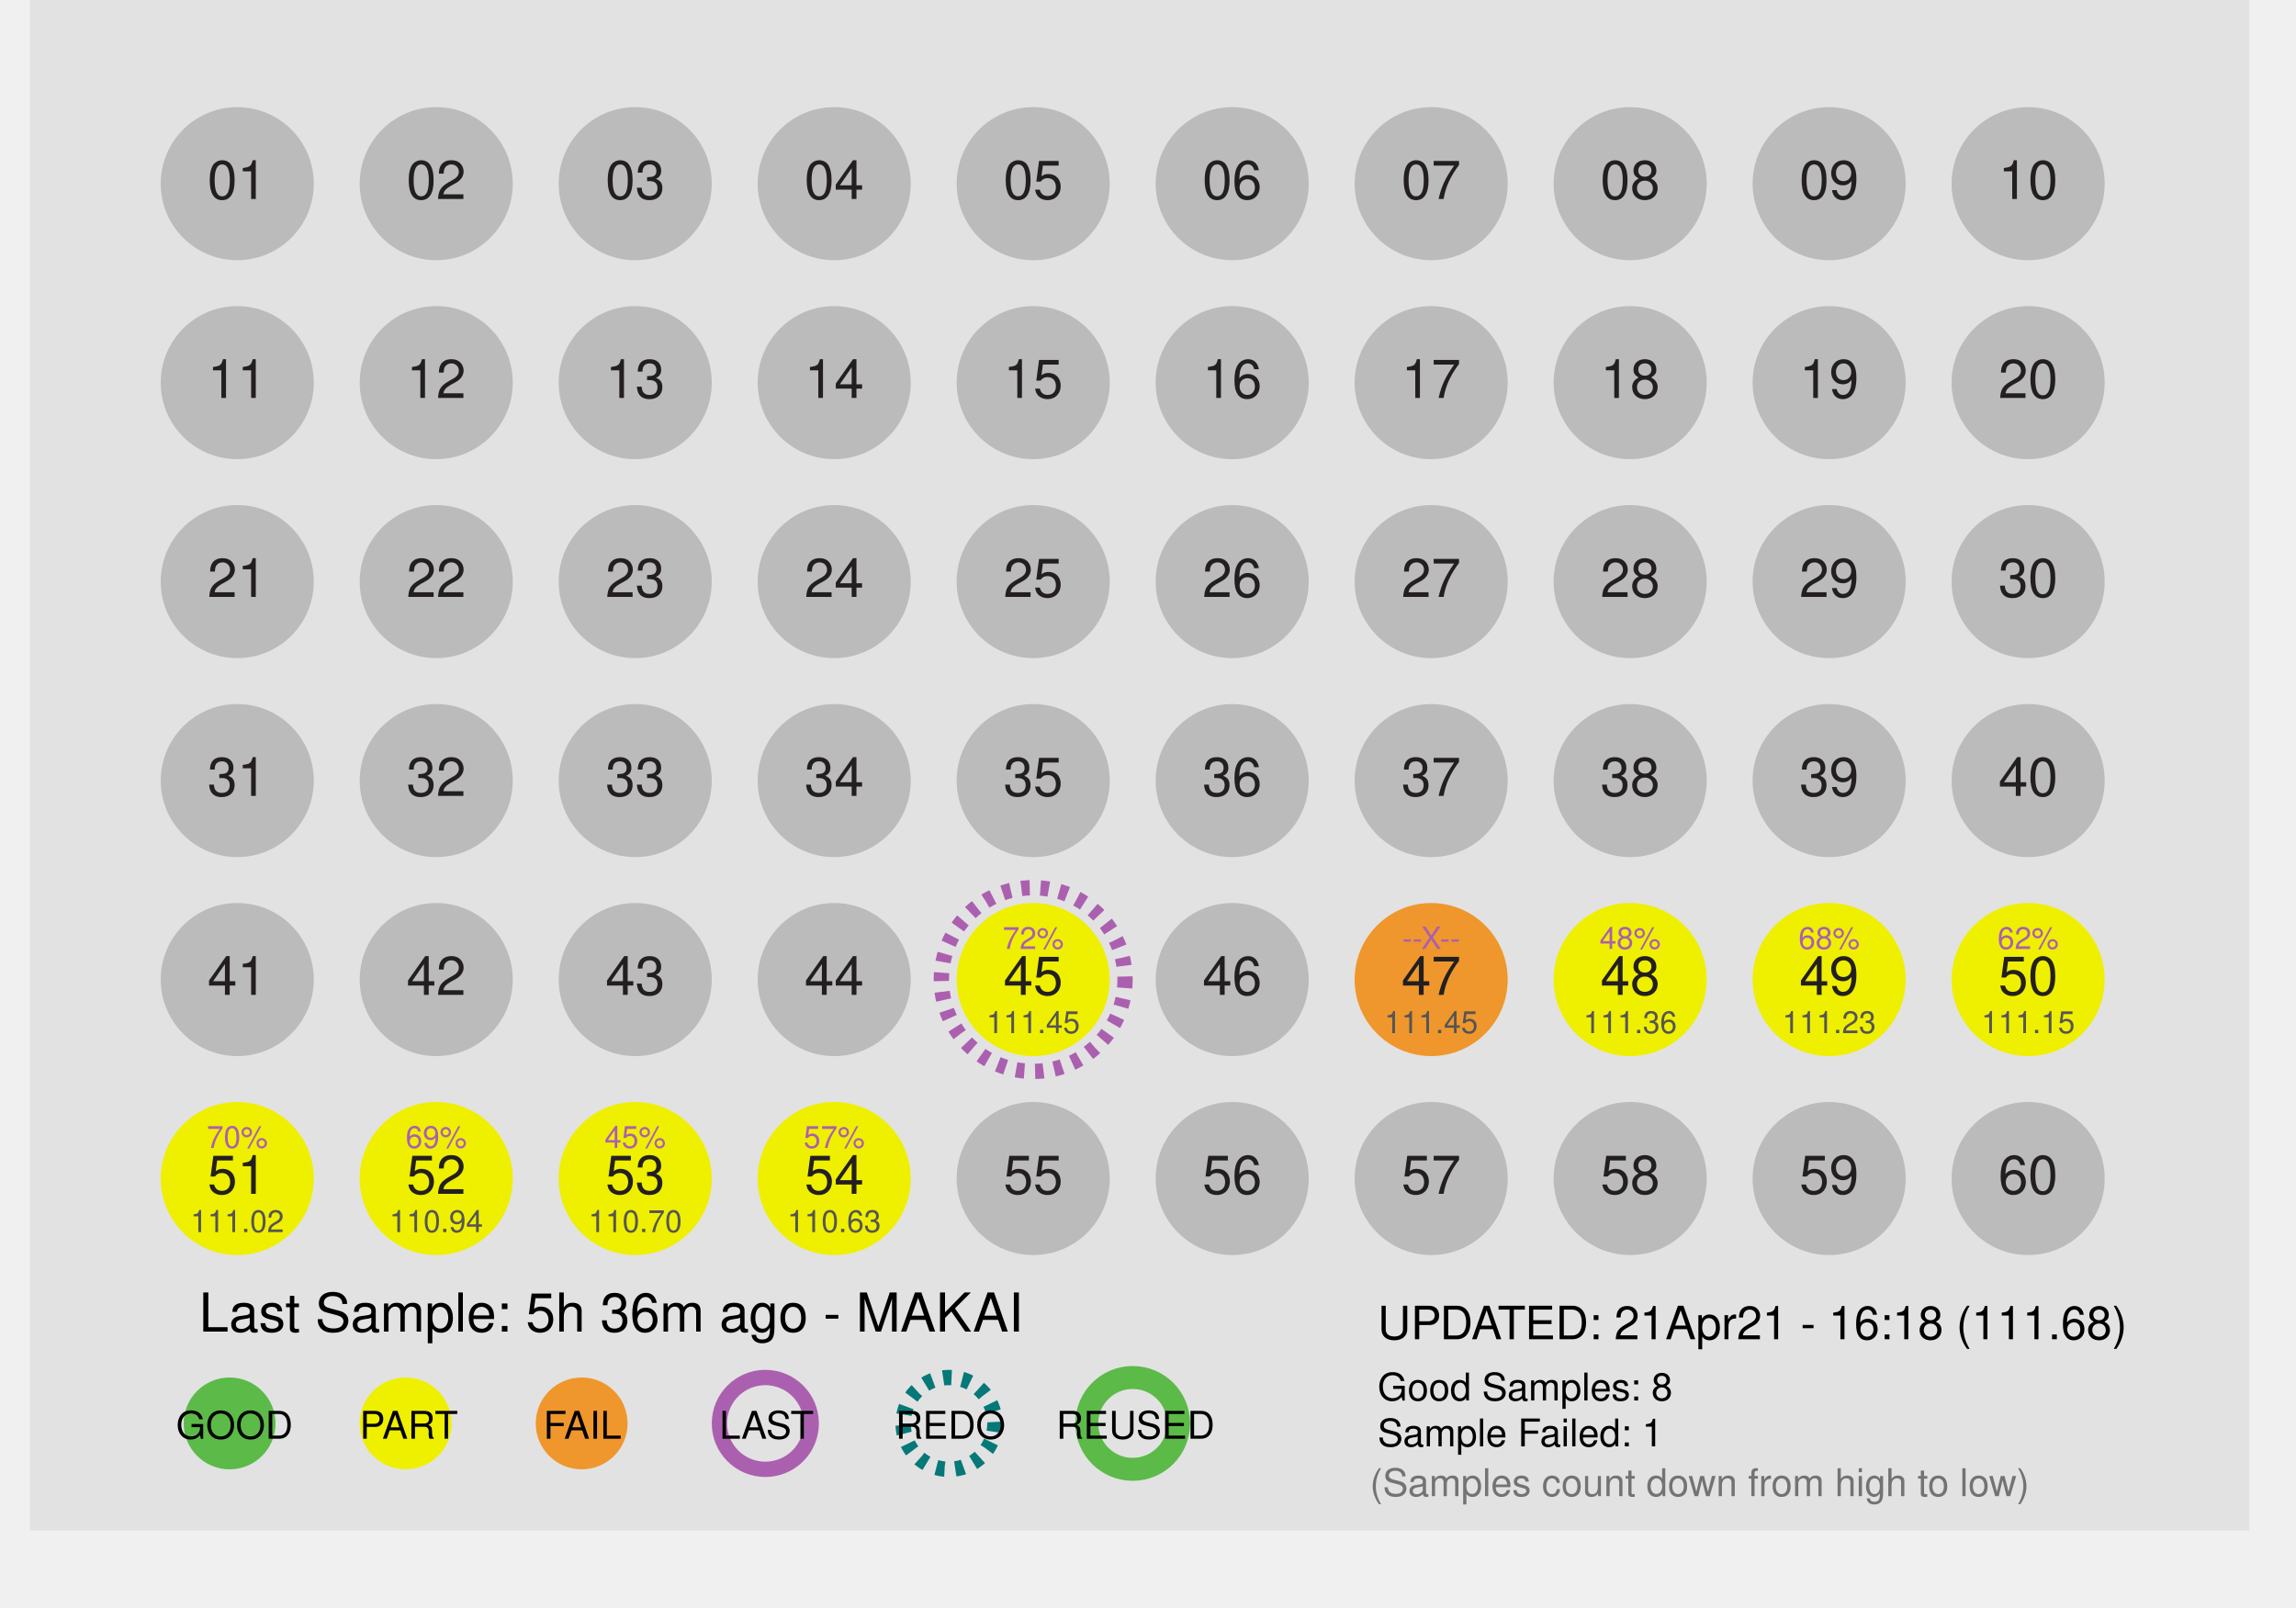
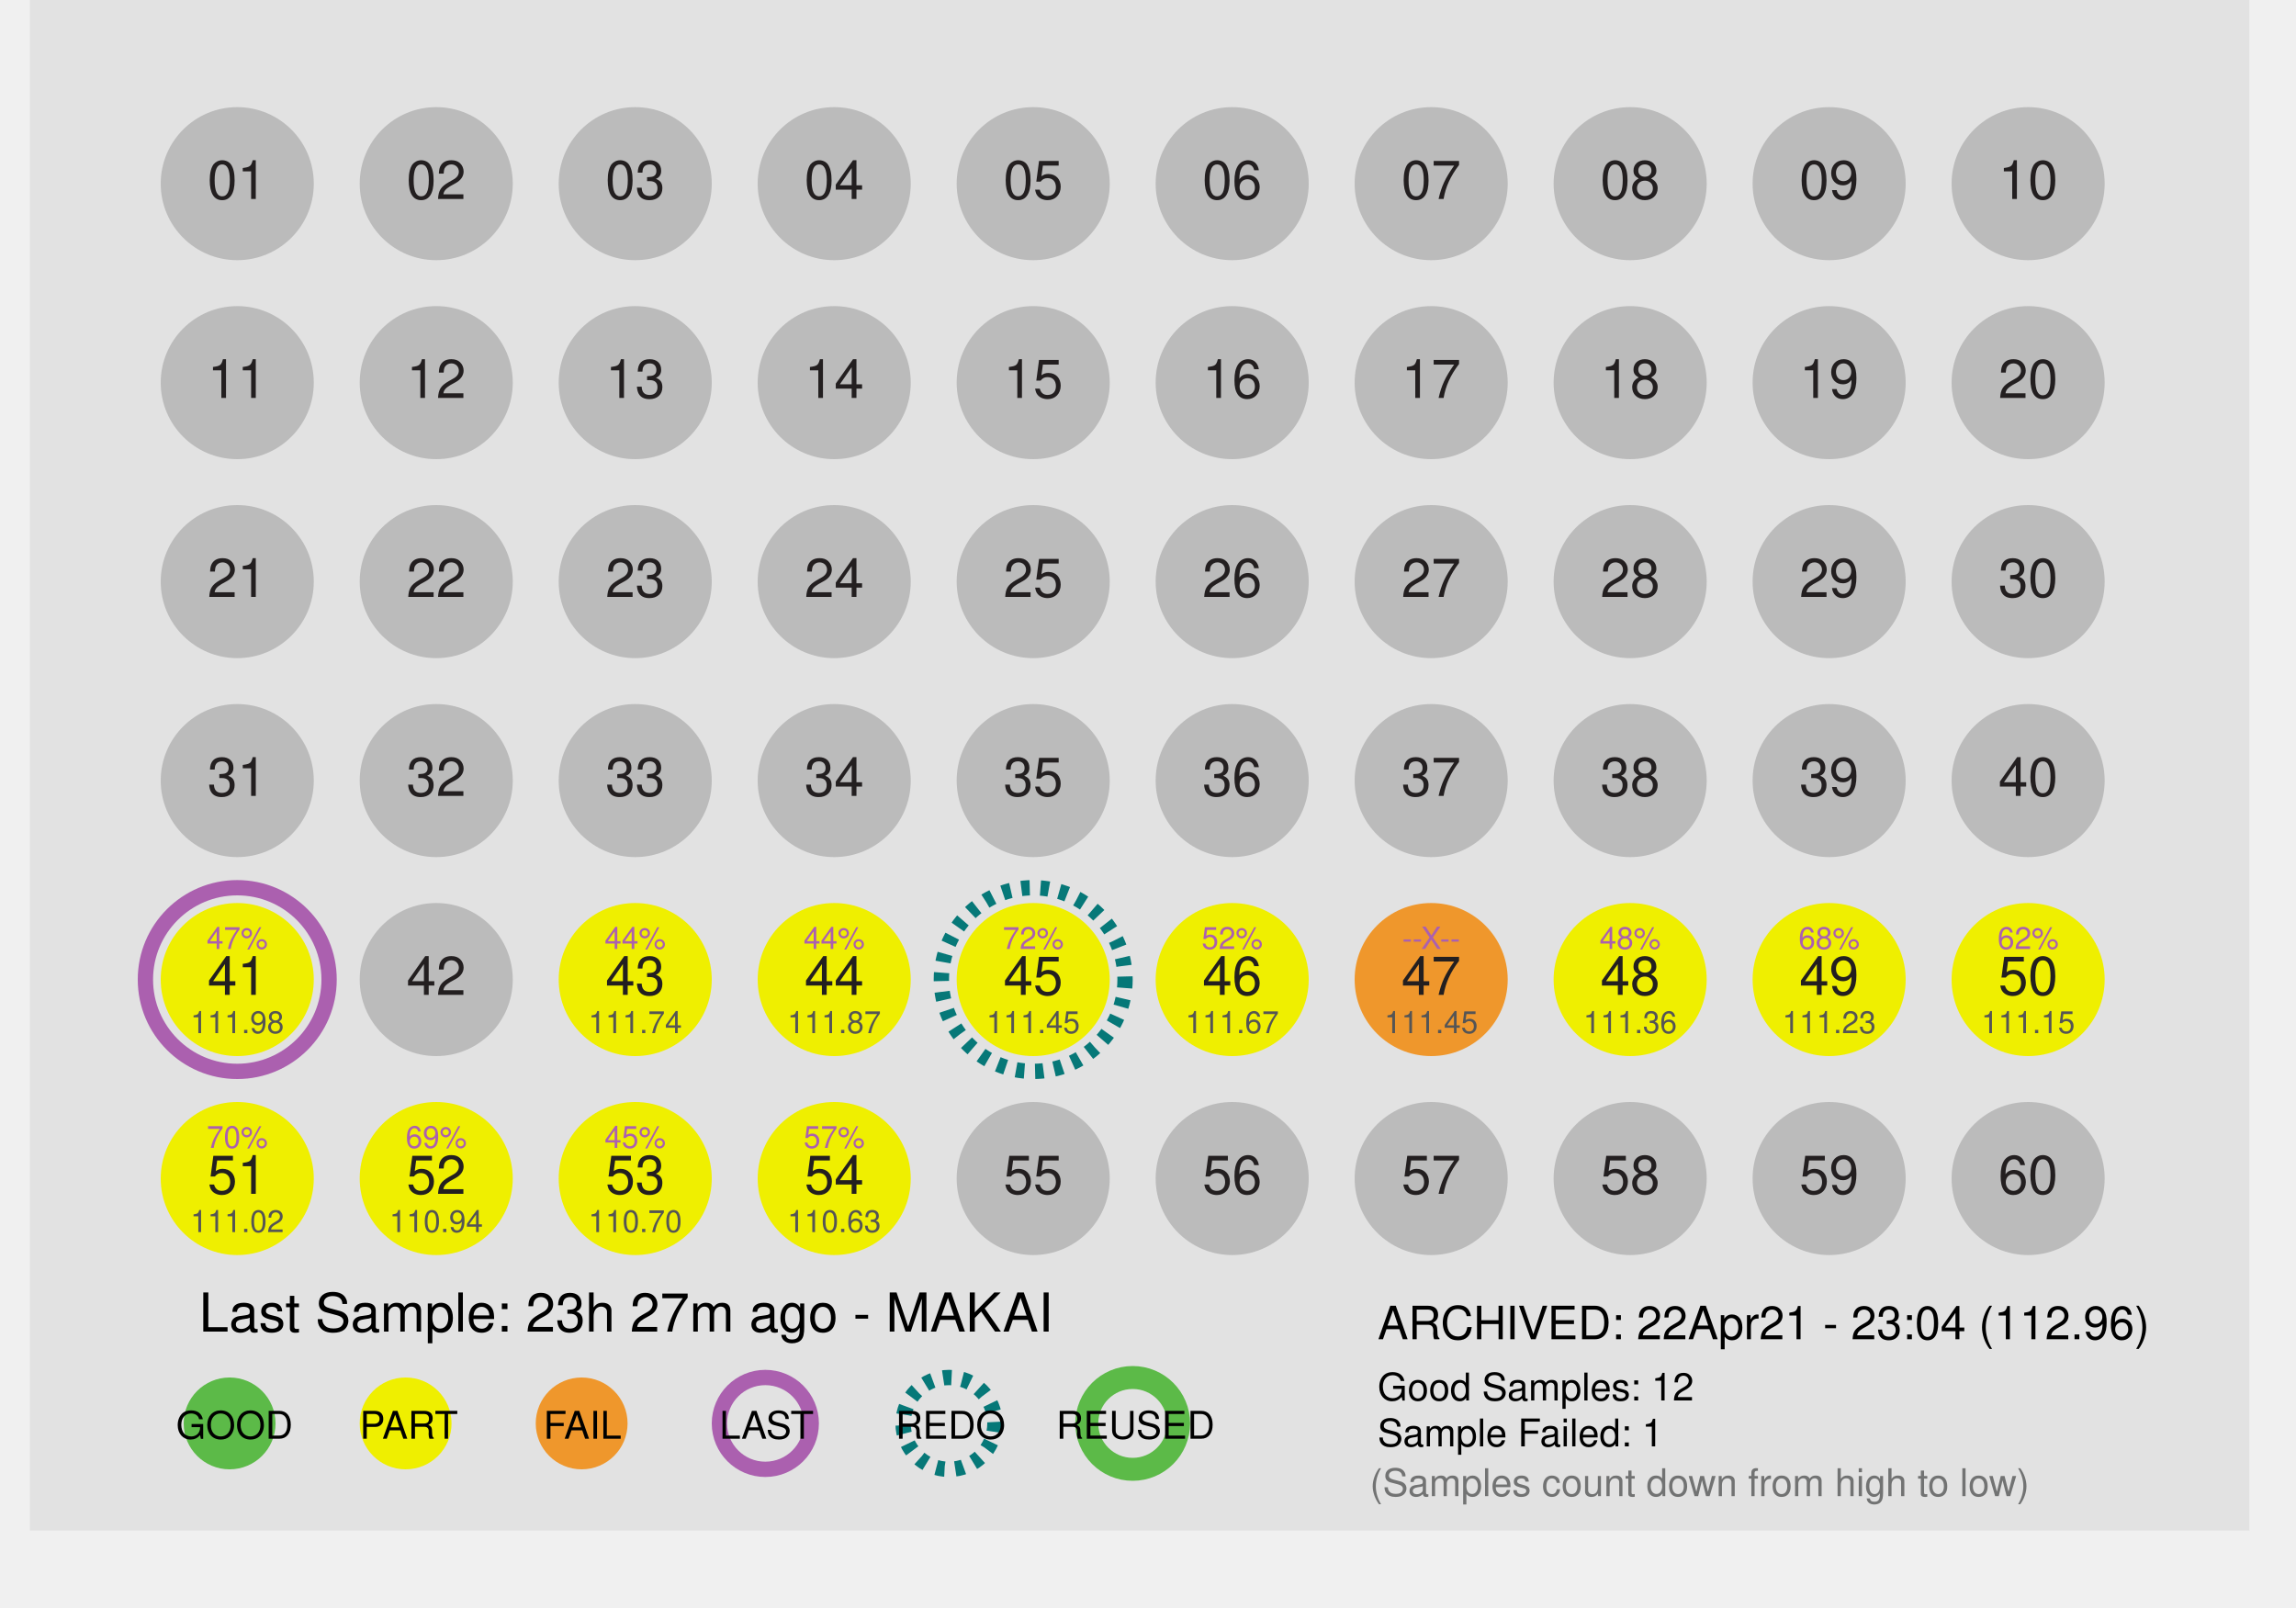
<svg xmlns="http://www.w3.org/2000/svg" id="Layer_1" data-name="Layer 1" x="0px" y="0px" viewBox="0 0 300 210" xml:space="preserve">
  <defs>
    <style>
 .st1 { fill: #dcddde; }
 .st2, .st3 { fill: #fff; }
 .st2 { stroke: #9b509f; }
 .st10, .st2, .st3 { stroke-miterlimit: 10; }
 .st10, .st2 { stroke-width: 2px; }
 .st3 { stroke: #231f20; }
 .st4 { fill: #ef972c; }
 .st5 { fill: #727373; }
 .st6 { fill: #5cba48; }
 .st7, .st8, .st9 { font-size: 7px; }
 .st7, .st8 { fill: #231f20; }
 .te5, .st7, .st9 { font-family: Helvetica; }
 .st8 { font-family: Helvetica-Bold, Helvetica; font-weight: 700; }
 .st9 { fill: #919396; }
 .st10 { fill: none; stroke: #fff; }

 .fill_gray { fill: #bbbbbb; }
 .fill_white { fill: #fff; }
 .stroke_purple { stroke: #ab60af; fill:none; stroke-width: 2px; }
 .stroke_black  { stroke: #000; fill:none; stroke-width: 2px; }
 .stroke_blue  { stroke: #067878; fill:none; stroke-width: 2px; stroke-dasharray:1.1 1.4;}
 .stroke_green  { stroke: #5cba48; fill:none; stroke-width: 3px;}
 .stroke_dash  { stroke-dasharray:1.1 1.4;}
 .stroke_2px { stroke-width: 2px; }
 .stroke_white { fill: none; stroke: #fff; }
 .stroke_none {stroke: none; fill:none};
 .stroke_darkGray { stroke: #231f20; fill: none; stroke-width: 2px;}
 .fill_orange { fill: #ef972c; }
 .fill_yellow { fill: #efef00; }
 .fill_lightgray { fill: #e2e2e2; }
 .thick_orange     { stroke-width:4px; fill:none; stroke: #ef972c; }
 .thick_yellow     { stroke-width:4px; fill:none; stroke: #f7ca0b; }
 .thick_gray       { stroke-width:4px; fill:none; stroke: #bbbbbb; }
 .thick_green      { stroke-width:4px; fill:none; stroke: #5cba48; }
 .fill_green { fill: #5cba48; }
 .font_size4 { font-size: 4px; }
 .font_size5 { font-size: 5px; }
 .font_size6 { font-size: 6px; }
 .font_size7 { font-size: 7px; }
 .font_size9 { font-size: 9px; }
 .fill_red {fill: #e24466; }
 .fill_purple {fill:#ab60af;}
 .fill_darkgray { fill: #555555; }
 .font_helv { font-family: Helvetica; }
 .font_helvBold { font-family: Helvetica-Bold, Helvetica; font-weight: 700; }
 .fill_lightergray { fill: #919396; }
    </style>
  </defs>
  <rect class="fill_lightgray" x="3.91" width="290" height="200" />
  <circle desc="c_big_01" class="stroke_none" cx="31" cy="24" r="12" />
  <circle desc="c_big_02" class="stroke_none" cx="57" cy="24" r="12" />
  <circle desc="c_big_03" class="stroke_none" cx="83" cy="24" r="12" />
  <circle desc="c_big_04" class="stroke_none" cx="109" cy="24" r="12" />
  <circle desc="c_big_05" class="stroke_none" cx="135" cy="24" r="12" />
  <circle desc="c_big_06" class="stroke_none" cx="161" cy="24" r="12" />
  <circle desc="c_big_07" class="stroke_none" cx="187" cy="24" r="12" />
  <circle desc="c_big_08" class="stroke_none" cx="213" cy="24" r="12" />
  <circle desc="c_big_09" class="stroke_none" cx="239" cy="24" r="12" />
  <circle desc="c_big_10" class="stroke_none" cx="265" cy="24" r="12" />
  <circle desc="c_big_11" class="stroke_none" cx="31" cy="50" r="12" />
  <circle desc="c_big_12" class="stroke_none" cx="57" cy="50" r="12" />
  <circle desc="c_big_13" class="stroke_none" cx="83" cy="50" r="12" />
  <circle desc="c_big_14" class="stroke_none" cx="109" cy="50" r="12" />
  <circle desc="c_big_15" class="stroke_none" cx="135" cy="50" r="12" />
  <circle desc="c_big_16" class="stroke_none" cx="161" cy="50" r="12" />
  <circle desc="c_big_17" class="stroke_none" cx="187" cy="50" r="12" />
  <circle desc="c_big_18" class="stroke_none" cx="213" cy="50" r="12" />
  <circle desc="c_big_19" class="stroke_none" cx="239" cy="50" r="12" />
  <circle desc="c_big_20" class="stroke_none" cx="265" cy="50" r="12" />
  <circle desc="c_big_21" class="stroke_none" cx="31" cy="76" r="12" />
  <circle desc="c_big_22" class="stroke_none" cx="57" cy="76" r="12" />
  <circle desc="c_big_23" class="stroke_none" cx="83" cy="76" r="12" />
  <circle desc="c_big_24" class="stroke_none" cx="109" cy="76" r="12" />
  <circle desc="c_big_25" class="stroke_none" cx="135" cy="76" r="12" />
  <circle desc="c_big_26" class="stroke_none" cx="161" cy="76" r="12" />
  <circle desc="c_big_27" class="stroke_none" cx="187" cy="76" r="12" />
  <circle desc="c_big_28" class="stroke_none" cx="213" cy="76" r="12" />
  <circle desc="c_big_29" class="stroke_none" cx="239" cy="76" r="12" />
  <circle desc="c_big_30" class="stroke_none" cx="265" cy="76" r="12" />
  <circle desc="c_big_31" class="stroke_none" cx="31" cy="102" r="12" />
  <circle desc="c_big_32" class="stroke_none" cx="57" cy="102" r="12" />
  <circle desc="c_big_33" class="stroke_none" cx="83" cy="102" r="12" />
  <circle desc="c_big_34" class="stroke_none" cx="109" cy="102" r="12" />
  <circle desc="c_big_35" class="stroke_none" cx="135" cy="102" r="12" />
  <circle desc="c_big_36" class="stroke_none" cx="161" cy="102" r="12" />
  <circle desc="c_big_37" class="stroke_none" cx="187" cy="102" r="12" />
  <circle desc="c_big_38" class="stroke_none" cx="213" cy="102" r="12" />
  <circle desc="c_big_39" class="stroke_none" cx="239" cy="102" r="12" />
  <circle desc="c_big_40" class="stroke_none" cx="265" cy="102" r="12" />
-   <circle desc="c_big_41" class="stroke_none" cx="31" cy="128" r="12" />
+   <circle desc="c_big_41" class="stroke_purple" cx="31" cy="128" r="12" />
  <circle desc="c_big_42" class="stroke_none" cx="57" cy="128" r="12" />
  <circle desc="c_big_43" class="stroke_none" cx="83" cy="128" r="12" />
  <circle desc="c_big_44" class="stroke_none" cx="109" cy="128" r="12" />
-   <circle desc="c_big_45" class="stroke_purple stroke_dash" cx="135" cy="128" r="12" />
+   <circle desc="c_big_45" class="stroke_blue" cx="135" cy="128" r="12" />
  <circle desc="c_big_46" class="stroke_none" cx="161" cy="128" r="12" />
  <circle desc="c_big_47" class="stroke_none" cx="187" cy="128" r="12" />
  <circle desc="c_big_48" class="stroke_none" cx="213" cy="128" r="12" />
  <circle desc="c_big_49" class="stroke_none" cx="239" cy="128" r="12" />
  <circle desc="c_big_50" class="stroke_none" cx="265" cy="128" r="12" />
  <circle desc="c_big_51" class="stroke_none" cx="31" cy="154" r="12" />
  <circle desc="c_big_52" class="stroke_none" cx="57" cy="154" r="12" />
  <circle desc="c_big_53" class="stroke_none" cx="83" cy="154" r="12" />
  <circle desc="c_big_54" class="stroke_none" cx="109" cy="154" r="12" />
  <circle desc="c_big_55" class="stroke_none" cx="135" cy="154" r="12" />
  <circle desc="c_big_56" class="stroke_none" cx="161" cy="154" r="12" />
  <circle desc="c_big_57" class="stroke_none" cx="187" cy="154" r="12" />
  <circle desc="c_big_58" class="stroke_none" cx="213" cy="154" r="12" />
  <circle desc="c_big_59" class="stroke_none" cx="239" cy="154" r="12" />
  <circle desc="c_big_60" class="stroke_none" cx="265" cy="154" r="12" />
  <circle desc="c_small_01" class="fill_gray" cx="31" cy="24" r="10" />
  <circle desc="c_small_02" class="fill_gray" cx="57" cy="24" r="10" />
  <circle desc="c_small_03" class="fill_gray" cx="83" cy="24" r="10" />
  <circle desc="c_small_04" class="fill_gray" cx="109" cy="24" r="10" />
  <circle desc="c_small_05" class="fill_gray" cx="135" cy="24" r="10" />
  <circle desc="c_small_06" class="fill_gray" cx="161" cy="24" r="10" />
  <circle desc="c_small_07" class="fill_gray" cx="187" cy="24" r="10" />
  <circle desc="c_small_08" class="fill_gray" cx="213" cy="24" r="10" />
  <circle desc="c_small_09" class="fill_gray" cx="239" cy="24" r="10" />
  <circle desc="c_small_10" class="fill_gray" cx="265" cy="24" r="10" />
  <circle desc="c_small_11" class="fill_gray" cx="31" cy="50" r="10" />
  <circle desc="c_small_12" class="fill_gray" cx="57" cy="50" r="10" />
  <circle desc="c_small_13" class="fill_gray" cx="83" cy="50" r="10" />
  <circle desc="c_small_14" class="fill_gray" cx="109" cy="50" r="10" />
  <circle desc="c_small_15" class="fill_gray" cx="135" cy="50" r="10" />
  <circle desc="c_small_16" class="fill_gray" cx="161" cy="50" r="10" />
  <circle desc="c_small_17" class="fill_gray" cx="187" cy="50" r="10" />
  <circle desc="c_small_18" class="fill_gray" cx="213" cy="50" r="10" />
  <circle desc="c_small_19" class="fill_gray" cx="239" cy="50" r="10" />
  <circle desc="c_small_20" class="fill_gray" cx="265" cy="50" r="10" />
  <circle desc="c_small_21" class="fill_gray" cx="31" cy="76" r="10" />
  <circle desc="c_small_22" class="fill_gray" cx="57" cy="76" r="10" />
  <circle desc="c_small_23" class="fill_gray" cx="83" cy="76" r="10" />
  <circle desc="c_small_24" class="fill_gray" cx="109" cy="76" r="10" />
  <circle desc="c_small_25" class="fill_gray" cx="135" cy="76" r="10" />
  <circle desc="c_small_26" class="fill_gray" cx="161" cy="76" r="10" />
  <circle desc="c_small_27" class="fill_gray" cx="187" cy="76" r="10" />
  <circle desc="c_small_28" class="fill_gray" cx="213" cy="76" r="10" />
  <circle desc="c_small_29" class="fill_gray" cx="239" cy="76" r="10" />
  <circle desc="c_small_30" class="fill_gray" cx="265" cy="76" r="10" />
  <circle desc="c_small_31" class="fill_gray" cx="31" cy="102" r="10" />
  <circle desc="c_small_32" class="fill_gray" cx="57" cy="102" r="10" />
  <circle desc="c_small_33" class="fill_gray" cx="83" cy="102" r="10" />
  <circle desc="c_small_34" class="fill_gray" cx="109" cy="102" r="10" />
  <circle desc="c_small_35" class="fill_gray" cx="135" cy="102" r="10" />
  <circle desc="c_small_36" class="fill_gray" cx="161" cy="102" r="10" />
  <circle desc="c_small_37" class="fill_gray" cx="187" cy="102" r="10" />
  <circle desc="c_small_38" class="fill_gray" cx="213" cy="102" r="10" />
  <circle desc="c_small_39" class="fill_gray" cx="239" cy="102" r="10" />
  <circle desc="c_small_40" class="fill_gray" cx="265" cy="102" r="10" />
-   <circle desc="c_small_41" class="fill_gray" cx="31" cy="128" r="10" />
+   <circle desc="c_small_41" class="fill_yellow" cx="31" cy="128" r="10" />
  <circle desc="c_small_42" class="fill_gray" cx="57" cy="128" r="10" />
-   <circle desc="c_small_43" class="fill_gray" cx="83" cy="128" r="10" />
-   <circle desc="c_small_44" class="fill_gray" cx="109" cy="128" r="10" />
+   <circle desc="c_small_43" class="fill_yellow" cx="83" cy="128" r="10" />
+   <circle desc="c_small_44" class="fill_yellow" cx="109" cy="128" r="10" />
  <circle desc="c_small_45" class="fill_yellow" cx="135" cy="128" r="10" />
-   <circle desc="c_small_46" class="fill_gray" cx="161" cy="128" r="10" />
+   <circle desc="c_small_46" class="fill_yellow" cx="161" cy="128" r="10" />
  <circle desc="c_small_47" class="fill_orange" cx="187" cy="128" r="10" />
  <circle desc="c_small_48" class="fill_yellow" cx="213" cy="128" r="10" />
  <circle desc="c_small_49" class="fill_yellow" cx="239" cy="128" r="10" />
  <circle desc="c_small_50" class="fill_yellow" cx="265" cy="128" r="10" />
  <circle desc="c_small_51" class="fill_yellow" cx="31" cy="154" r="10" />
  <circle desc="c_small_52" class="fill_yellow" cx="57" cy="154" r="10" />
  <circle desc="c_small_53" class="fill_yellow" cx="83" cy="154" r="10" />
  <circle desc="c_small_54" class="fill_yellow" cx="109" cy="154" r="10" />
  <circle desc="c_small_55" class="fill_gray" cx="135" cy="154" r="10" />
  <circle desc="c_small_56" class="fill_gray" cx="161" cy="154" r="10" />
  <circle desc="c_small_57" class="fill_gray" cx="187" cy="154" r="10" />
  <circle desc="c_small_58" class="fill_gray" cx="213" cy="154" r="10" />
  <circle desc="c_small_59" class="fill_gray" cx="239" cy="154" r="10" />
  <circle desc="c_small_60" class="fill_gray" cx="265" cy="154" r="10" />
  <text desc="t_label_01" class="st7" text-anchor="middle" transform="translate(31 26)">01</text>
  <text desc="t_label_02" class="st7" text-anchor="middle" transform="translate(57 26)">02</text>
  <text desc="t_label_03" class="st7" text-anchor="middle" transform="translate(83 26)">03</text>
  <text desc="t_label_04" class="st7" text-anchor="middle" transform="translate(109 26)">04</text>
  <text desc="t_label_05" class="st7" text-anchor="middle" transform="translate(135 26)">05</text>
  <text desc="t_label_06" class="st7" text-anchor="middle" transform="translate(161 26)">06</text>
  <text desc="t_label_07" class="st7" text-anchor="middle" transform="translate(187 26)">07</text>
  <text desc="t_label_08" class="st7" text-anchor="middle" transform="translate(213 26)">08</text>
  <text desc="t_label_09" class="st7" text-anchor="middle" transform="translate(239 26)">09</text>
  <text desc="t_label_10" class="st7" text-anchor="middle" transform="translate(265 26)">10</text>
  <text desc="t_label_11" class="st7" text-anchor="middle" transform="translate(31 52)">11</text>
  <text desc="t_label_12" class="st7" text-anchor="middle" transform="translate(57 52)">12</text>
  <text desc="t_label_13" class="st7" text-anchor="middle" transform="translate(83 52)">13</text>
  <text desc="t_label_14" class="st7" text-anchor="middle" transform="translate(109 52)">14</text>
  <text desc="t_label_15" class="st7" text-anchor="middle" transform="translate(135 52)">15</text>
  <text desc="t_label_16" class="st7" text-anchor="middle" transform="translate(161 52)">16</text>
  <text desc="t_label_17" class="st7" text-anchor="middle" transform="translate(187 52)">17</text>
  <text desc="t_label_18" class="st7" text-anchor="middle" transform="translate(213 52)">18</text>
  <text desc="t_label_19" class="st7" text-anchor="middle" transform="translate(239 52)">19</text>
  <text desc="t_label_20" class="st7" text-anchor="middle" transform="translate(265 52)">20</text>
  <text desc="t_label_21" class="st7" text-anchor="middle" transform="translate(31 78)">21</text>
  <text desc="t_label_22" class="st7" text-anchor="middle" transform="translate(57 78)">22</text>
  <text desc="t_label_23" class="st7" text-anchor="middle" transform="translate(83 78)">23</text>
  <text desc="t_label_24" class="st7" text-anchor="middle" transform="translate(109 78)">24</text>
  <text desc="t_label_25" class="st7" text-anchor="middle" transform="translate(135 78)">25</text>
  <text desc="t_label_26" class="st7" text-anchor="middle" transform="translate(161 78)">26</text>
  <text desc="t_label_27" class="st7" text-anchor="middle" transform="translate(187 78)">27</text>
  <text desc="t_label_28" class="st7" text-anchor="middle" transform="translate(213 78)">28</text>
  <text desc="t_label_29" class="st7" text-anchor="middle" transform="translate(239 78)">29</text>
  <text desc="t_label_30" class="st7" text-anchor="middle" transform="translate(265 78)">30</text>
  <text desc="t_label_31" class="st7" text-anchor="middle" transform="translate(31 104)">31</text>
  <text desc="t_label_32" class="st7" text-anchor="middle" transform="translate(57 104)">32</text>
  <text desc="t_label_33" class="st7" text-anchor="middle" transform="translate(83 104)">33</text>
  <text desc="t_label_34" class="st7" text-anchor="middle" transform="translate(109 104)">34</text>
  <text desc="t_label_35" class="st7" text-anchor="middle" transform="translate(135 104)">35</text>
  <text desc="t_label_36" class="st7" text-anchor="middle" transform="translate(161 104)">36</text>
  <text desc="t_label_37" class="st7" text-anchor="middle" transform="translate(187 104)">37</text>
  <text desc="t_label_38" class="st7" text-anchor="middle" transform="translate(213 104)">38</text>
  <text desc="t_label_39" class="st7" text-anchor="middle" transform="translate(239 104)">39</text>
  <text desc="t_label_40" class="st7" text-anchor="middle" transform="translate(265 104)">40</text>
  <text desc="t_label_41" class="st7" text-anchor="middle" transform="translate(31 130)">41</text>
  <text desc="t_label_42" class="st7" text-anchor="middle" transform="translate(57 130)">42</text>
  <text desc="t_label_43" class="st7" text-anchor="middle" transform="translate(83 130)">43</text>
  <text desc="t_label_44" class="st7" text-anchor="middle" transform="translate(109 130)">44</text>
  <text desc="t_label_45" class="st7" text-anchor="middle" transform="translate(135 130)">45</text>
  <text desc="t_label_46" class="st7" text-anchor="middle" transform="translate(161 130)">46</text>
  <text desc="t_label_47" class="st7" text-anchor="middle" transform="translate(187 130)">47</text>
  <text desc="t_label_48" class="st7" text-anchor="middle" transform="translate(213 130)">48</text>
  <text desc="t_label_49" class="st7" text-anchor="middle" transform="translate(239 130)">49</text>
  <text desc="t_label_50" class="st7" text-anchor="middle" transform="translate(265 130)">50</text>
  <text desc="t_label_51" class="st7" text-anchor="middle" transform="translate(31 156)">51</text>
  <text desc="t_label_52" class="st7" text-anchor="middle" transform="translate(57 156)">52</text>
  <text desc="t_label_53" class="st7" text-anchor="middle" transform="translate(83 156)">53</text>
  <text desc="t_label_54" class="st7" text-anchor="middle" transform="translate(109 156)">54</text>
  <text desc="t_label_55" class="st7" text-anchor="middle" transform="translate(135 156)">55</text>
  <text desc="t_label_56" class="st7" text-anchor="middle" transform="translate(161 156)">56</text>
  <text desc="t_label_57" class="st7" text-anchor="middle" transform="translate(187 156)">57</text>
  <text desc="t_label_58" class="st7" text-anchor="middle" transform="translate(213 156)">58</text>
  <text desc="t_label_59" class="st7" text-anchor="middle" transform="translate(239 156)">59</text>
  <text desc="t_label_60" class="st7" text-anchor="middle" transform="translate(265 156)">60</text>
  <text desc="pct_label_01" text-anchor="middle" class="te5 font_size4 fill_purple" transform="translate(31 20)" />
  <text desc="pct_label_02" text-anchor="middle" class="te5 font_size4 fill_purple" transform="translate(57 20)" />
  <text desc="pct_label_03" text-anchor="middle" class="te5 font_size4 fill_purple" transform="translate(83 20)" />
  <text desc="pct_label_04" text-anchor="middle" class="te5 font_size4 fill_purple" transform="translate(109 20)" />
  <text desc="pct_label_05" text-anchor="middle" class="te5 font_size4 fill_purple" transform="translate(135 20)" />
  <text desc="pct_label_06" text-anchor="middle" class="te5 font_size4 fill_purple" transform="translate(161 20)" />
  <text desc="pct_label_07" text-anchor="middle" class="te5 font_size4 fill_purple" transform="translate(187 20)" />
  <text desc="pct_label_08" text-anchor="middle" class="te5 font_size4 fill_purple" transform="translate(213 20)" />
  <text desc="pct_label_09" text-anchor="middle" class="te5 font_size4 fill_purple" transform="translate(239 20)" />
  <text desc="pct_label_10" text-anchor="middle" class="te5 font_size4 fill_purple" transform="translate(265 20)" />
  <text desc="pct_label_11" text-anchor="middle" class="te5 font_size4 fill_purple" transform="translate(31 46)" />
  <text desc="pct_label_12" text-anchor="middle" class="te5 font_size4 fill_purple" transform="translate(57 46)" />
  <text desc="pct_label_13" text-anchor="middle" class="te5 font_size4 fill_purple" transform="translate(83 46)" />
  <text desc="pct_label_14" text-anchor="middle" class="te5 font_size4 fill_purple" transform="translate(109 46)" />
  <text desc="pct_label_15" text-anchor="middle" class="te5 font_size4 fill_purple" transform="translate(135 46)" />
  <text desc="pct_label_16" text-anchor="middle" class="te5 font_size4 fill_purple" transform="translate(161 46)" />
  <text desc="pct_label_17" text-anchor="middle" class="te5 font_size4 fill_purple" transform="translate(187 46)" />
  <text desc="pct_label_18" text-anchor="middle" class="te5 font_size4 fill_purple" transform="translate(213 46)" />
  <text desc="pct_label_19" text-anchor="middle" class="te5 font_size4 fill_purple" transform="translate(239 46)" />
  <text desc="pct_label_20" text-anchor="middle" class="te5 font_size4 fill_purple" transform="translate(265 46)" />
  <text desc="pct_label_21" text-anchor="middle" class="te5 font_size4 fill_purple" transform="translate(31 72)" />
  <text desc="pct_label_22" text-anchor="middle" class="te5 font_size4 fill_purple" transform="translate(57 72)" />
  <text desc="pct_label_23" text-anchor="middle" class="te5 font_size4 fill_purple" transform="translate(83 72)" />
  <text desc="pct_label_24" text-anchor="middle" class="te5 font_size4 fill_purple" transform="translate(109 72)" />
  <text desc="pct_label_25" text-anchor="middle" class="te5 font_size4 fill_purple" transform="translate(135 72)" />
  <text desc="pct_label_26" text-anchor="middle" class="te5 font_size4 fill_purple" transform="translate(161 72)" />
  <text desc="pct_label_27" text-anchor="middle" class="te5 font_size4 fill_purple" transform="translate(187 72)" />
  <text desc="pct_label_28" text-anchor="middle" class="te5 font_size4 fill_purple" transform="translate(213 72)" />
  <text desc="pct_label_29" text-anchor="middle" class="te5 font_size4 fill_purple" transform="translate(239 72)" />
  <text desc="pct_label_30" text-anchor="middle" class="te5 font_size4 fill_purple" transform="translate(265 72)" />
  <text desc="pct_label_31" text-anchor="middle" class="te5 font_size4 fill_purple" transform="translate(31 98)" />
  <text desc="pct_label_32" text-anchor="middle" class="te5 font_size4 fill_purple" transform="translate(57 98)" />
  <text desc="pct_label_33" text-anchor="middle" class="te5 font_size4 fill_purple" transform="translate(83 98)" />
  <text desc="pct_label_34" text-anchor="middle" class="te5 font_size4 fill_purple" transform="translate(109 98)" />
  <text desc="pct_label_35" text-anchor="middle" class="te5 font_size4 fill_purple" transform="translate(135 98)" />
  <text desc="pct_label_36" text-anchor="middle" class="te5 font_size4 fill_purple" transform="translate(161 98)" />
  <text desc="pct_label_37" text-anchor="middle" class="te5 font_size4 fill_purple" transform="translate(187 98)" />
  <text desc="pct_label_38" text-anchor="middle" class="te5 font_size4 fill_purple" transform="translate(213 98)" />
  <text desc="pct_label_39" text-anchor="middle" class="te5 font_size4 fill_purple" transform="translate(239 98)" />
  <text desc="pct_label_40" text-anchor="middle" class="te5 font_size4 fill_purple" transform="translate(265 98)" />
-   <text desc="pct_label_41" text-anchor="middle" class="te5 font_size4 fill_purple" transform="translate(31 124)" />
+   <text desc="pct_label_41" text-anchor="middle" class="te5 font_size4 fill_purple" transform="translate(31 124)">47%</text>
  <text desc="pct_label_42" text-anchor="middle" class="te5 font_size4 fill_purple" transform="translate(57 124)" />
-   <text desc="pct_label_43" text-anchor="middle" class="te5 font_size4 fill_purple" transform="translate(83 124)" />
-   <text desc="pct_label_44" text-anchor="middle" class="te5 font_size4 fill_purple" transform="translate(109 124)" />
+   <text desc="pct_label_43" text-anchor="middle" class="te5 font_size4 fill_purple" transform="translate(83 124)">44%</text>
+   <text desc="pct_label_44" text-anchor="middle" class="te5 font_size4 fill_purple" transform="translate(109 124)">44%</text>
  <text desc="pct_label_45" text-anchor="middle" class="te5 font_size4 fill_purple" transform="translate(135 124)">72%</text>
-   <text desc="pct_label_46" text-anchor="middle" class="te5 font_size4 fill_purple" transform="translate(161 124)" />
+   <text desc="pct_label_46" text-anchor="middle" class="te5 font_size4 fill_purple" transform="translate(161 124)">52%</text>
  <text desc="pct_label_47" text-anchor="middle" class="te5 font_size4 fill_purple" transform="translate(187 124)">--X--</text>
  <text desc="pct_label_48" text-anchor="middle" class="te5 font_size4 fill_purple" transform="translate(213 124)">48%</text>
  <text desc="pct_label_49" text-anchor="middle" class="te5 font_size4 fill_purple" transform="translate(239 124)">68%</text>
  <text desc="pct_label_50" text-anchor="middle" class="te5 font_size4 fill_purple" transform="translate(265 124)">62%</text>
  <text desc="pct_label_51" text-anchor="middle" class="te5 font_size4 fill_purple" transform="translate(31 150)">70%</text>
  <text desc="pct_label_52" text-anchor="middle" class="te5 font_size4 fill_purple" transform="translate(57 150)">69%</text>
  <text desc="pct_label_53" text-anchor="middle" class="te5 font_size4 fill_purple" transform="translate(83 150)">45%</text>
  <text desc="pct_label_54" text-anchor="middle" class="te5 font_size4 fill_purple" transform="translate(109 150)">57%</text>
  <text desc="pct_label_55" text-anchor="middle" class="te5 font_size4 fill_purple" transform="translate(135 150)" />
  <text desc="pct_label_56" text-anchor="middle" class="te5 font_size4 fill_purple" transform="translate(161 150)" />
  <text desc="pct_label_57" text-anchor="middle" class="te5 font_size4 fill_purple" transform="translate(187 150)" />
  <text desc="pct_label_58" text-anchor="middle" class="te5 font_size4 fill_purple" transform="translate(213 150)" />
  <text desc="pct_label_59" text-anchor="middle" class="te5 font_size4 fill_purple" transform="translate(239 150)" />
  <text desc="pct_label_60" text-anchor="middle" class="te5 font_size4 fill_purple" transform="translate(265 150)" />
  <text desc="time_label_01" text-anchor="middle" class="te5 font_size4 fill_darkgray" transform="translate(31 31)" />
  <text desc="time_label_02" text-anchor="middle" class="te5 font_size4 fill_darkgray" transform="translate(57 31)" />
  <text desc="time_label_03" text-anchor="middle" class="te5 font_size4 fill_darkgray" transform="translate(83 31)" />
  <text desc="time_label_04" text-anchor="middle" class="te5 font_size4 fill_darkgray" transform="translate(109 31)" />
  <text desc="time_label_05" text-anchor="middle" class="te5 font_size4 fill_darkgray" transform="translate(135 31)" />
  <text desc="time_label_06" text-anchor="middle" class="te5 font_size4 fill_darkgray" transform="translate(161 31)" />
  <text desc="time_label_07" text-anchor="middle" class="te5 font_size4 fill_darkgray" transform="translate(187 31)" />
  <text desc="time_label_08" text-anchor="middle" class="te5 font_size4 fill_darkgray" transform="translate(213 31)" />
  <text desc="time_label_09" text-anchor="middle" class="te5 font_size4 fill_darkgray" transform="translate(239 31)" />
  <text desc="time_label_10" text-anchor="middle" class="te5 font_size4 fill_darkgray" transform="translate(265 31)" />
  <text desc="time_label_11" text-anchor="middle" class="te5 font_size4 fill_darkgray" transform="translate(31 57)" />
  <text desc="time_label_12" text-anchor="middle" class="te5 font_size4 fill_darkgray" transform="translate(57 57)" />
  <text desc="time_label_13" text-anchor="middle" class="te5 font_size4 fill_darkgray" transform="translate(83 57)" />
  <text desc="time_label_14" text-anchor="middle" class="te5 font_size4 fill_darkgray" transform="translate(109 57)" />
  <text desc="time_label_15" text-anchor="middle" class="te5 font_size4 fill_darkgray" transform="translate(135 57)" />
  <text desc="time_label_16" text-anchor="middle" class="te5 font_size4 fill_darkgray" transform="translate(161 57)" />
  <text desc="time_label_17" text-anchor="middle" class="te5 font_size4 fill_darkgray" transform="translate(187 57)" />
  <text desc="time_label_18" text-anchor="middle" class="te5 font_size4 fill_darkgray" transform="translate(213 57)" />
  <text desc="time_label_19" text-anchor="middle" class="te5 font_size4 fill_darkgray" transform="translate(239 57)" />
  <text desc="time_label_20" text-anchor="middle" class="te5 font_size4 fill_darkgray" transform="translate(265 57)" />
  <text desc="time_label_21" text-anchor="middle" class="te5 font_size4 fill_darkgray" transform="translate(31 83)" />
  <text desc="time_label_22" text-anchor="middle" class="te5 font_size4 fill_darkgray" transform="translate(57 83)" />
  <text desc="time_label_23" text-anchor="middle" class="te5 font_size4 fill_darkgray" transform="translate(83 83)" />
  <text desc="time_label_24" text-anchor="middle" class="te5 font_size4 fill_darkgray" transform="translate(109 83)" />
  <text desc="time_label_25" text-anchor="middle" class="te5 font_size4 fill_darkgray" transform="translate(135 83)" />
  <text desc="time_label_26" text-anchor="middle" class="te5 font_size4 fill_darkgray" transform="translate(161 83)" />
  <text desc="time_label_27" text-anchor="middle" class="te5 font_size4 fill_darkgray" transform="translate(187 83)" />
  <text desc="time_label_28" text-anchor="middle" class="te5 font_size4 fill_darkgray" transform="translate(213 83)" />
  <text desc="time_label_29" text-anchor="middle" class="te5 font_size4 fill_darkgray" transform="translate(239 83)" />
  <text desc="time_label_30" text-anchor="middle" class="te5 font_size4 fill_darkgray" transform="translate(265 83)" />
  <text desc="time_label_31" text-anchor="middle" class="te5 font_size4 fill_darkgray" transform="translate(31 109)" />
  <text desc="time_label_32" text-anchor="middle" class="te5 font_size4 fill_darkgray" transform="translate(57 109)" />
  <text desc="time_label_33" text-anchor="middle" class="te5 font_size4 fill_darkgray" transform="translate(83 109)" />
  <text desc="time_label_34" text-anchor="middle" class="te5 font_size4 fill_darkgray" transform="translate(109 109)" />
  <text desc="time_label_35" text-anchor="middle" class="te5 font_size4 fill_darkgray" transform="translate(135 109)" />
  <text desc="time_label_36" text-anchor="middle" class="te5 font_size4 fill_darkgray" transform="translate(161 109)" />
  <text desc="time_label_37" text-anchor="middle" class="te5 font_size4 fill_darkgray" transform="translate(187 109)" />
  <text desc="time_label_38" text-anchor="middle" class="te5 font_size4 fill_darkgray" transform="translate(213 109)" />
  <text desc="time_label_39" text-anchor="middle" class="te5 font_size4 fill_darkgray" transform="translate(239 109)" />
  <text desc="time_label_40" text-anchor="middle" class="te5 font_size4 fill_darkgray" transform="translate(265 109)" />
-   <text desc="time_label_41" text-anchor="middle" class="te5 font_size4 fill_darkgray" transform="translate(31 135)" />
+   <text desc="time_label_41" text-anchor="middle" class="te5 font_size4 fill_darkgray" transform="translate(31 135)">111.98</text>
  <text desc="time_label_42" text-anchor="middle" class="te5 font_size4 fill_darkgray" transform="translate(57 135)" />
-   <text desc="time_label_43" text-anchor="middle" class="te5 font_size4 fill_darkgray" transform="translate(83 135)" />
-   <text desc="time_label_44" text-anchor="middle" class="te5 font_size4 fill_darkgray" transform="translate(109 135)" />
+   <text desc="time_label_43" text-anchor="middle" class="te5 font_size4 fill_darkgray" transform="translate(83 135)">111.74</text>
+   <text desc="time_label_44" text-anchor="middle" class="te5 font_size4 fill_darkgray" transform="translate(109 135)">111.87</text>
  <text desc="time_label_45" text-anchor="middle" class="te5 font_size4 fill_darkgray" transform="translate(135 135)">111.45</text>
-   <text desc="time_label_46" text-anchor="middle" class="te5 font_size4 fill_darkgray" transform="translate(161 135)" />
+   <text desc="time_label_46" text-anchor="middle" class="te5 font_size4 fill_darkgray" transform="translate(161 135)">111.67</text>
  <text desc="time_label_47" text-anchor="middle" class="te5 font_size4 fill_darkgray" transform="translate(187 135)">111.45</text>
  <text desc="time_label_48" text-anchor="middle" class="te5 font_size4 fill_darkgray" transform="translate(213 135)">111.36</text>
  <text desc="time_label_49" text-anchor="middle" class="te5 font_size4 fill_darkgray" transform="translate(239 135)">111.23</text>
  <text desc="time_label_50" text-anchor="middle" class="te5 font_size4 fill_darkgray" transform="translate(265 135)">111.15</text>
  <text desc="time_label_51" text-anchor="middle" class="te5 font_size4 fill_darkgray" transform="translate(31 161)">111.02</text>
  <text desc="time_label_52" text-anchor="middle" class="te5 font_size4 fill_darkgray" transform="translate(57 161)">110.94</text>
  <text desc="time_label_53" text-anchor="middle" class="te5 font_size4 fill_darkgray" transform="translate(83 161)">110.70</text>
  <text desc="time_label_54" text-anchor="middle" class="te5 font_size4 fill_darkgray" transform="translate(109 161)">110.63</text>
  <text desc="time_label_55" text-anchor="middle" class="te5 font_size4 fill_darkgray" transform="translate(135 161)" />
  <text desc="time_label_56" text-anchor="middle" class="te5 font_size4 fill_darkgray" transform="translate(161 161)" />
  <text desc="time_label_57" text-anchor="middle" class="te5 font_size4 fill_darkgray" transform="translate(187 161)" />
  <text desc="time_label_58" text-anchor="middle" class="te5 font_size4 fill_darkgray" transform="translate(213 161)" />
  <text desc="time_label_59" text-anchor="middle" class="te5 font_size4 fill_darkgray" transform="translate(239 161)" />
  <text desc="time_label_60" text-anchor="middle" class="te5 font_size4 fill_darkgray" transform="translate(265 161)" />
-   <text class="font_helv font_size7" transform="translate(26 174)">Last Sample: 5h 36m ago - MAKAI</text>
-   <text class="font_helv font_size6" transform="translate(180 175)">UPDATED: 21Apr21 - 16:18 (111.68)</text>
-   <text class="te5 font_size5" transform="translate(180 183)">Good Samples: 8 </text>
+   <text class="font_helv font_size7" transform="translate(26 174)">Last Sample: 23h 27m ago - MAKAI</text>
+   <text class="font_helv font_size6" transform="translate(180 175)">ARCHIVED: 22Apr21 - 23:04 (112.96)</text>
+   <text class="te5 font_size5" transform="translate(180 183)">Good Samples: 12 </text>
  <text class="te5 font_size5" transform="translate(180 189)">Sample Failed: 1</text>
  <text class="te5 st5 font_size5" transform="translate(179 195.5)">(Samples count down from high to low)</text>
  <circle class="fill_green" cx="30" cy="186" r="6" />
  <text class="te5 font_size5" transform="translate(23 188)">GOOD</text>
  <circle class="fill_yellow" cx="53" cy="186" r="6" />
  <text class="te5 font_size5" transform="translate(47 188)">PART</text>
  <circle class="fill_orange" cx="76" cy="186" r="6" />
  <text class="te5 font_size5" transform="translate(71 188)">FAIL</text>
  <circle class="stroke_purple" cx="100" cy="186" r="6" />
  <text class="te5 font_size5" transform="translate(94 188)">LAST</text>
  <circle class="stroke_blue stroke_dash" cx="124" cy="186" r="6" />
  <text class="te5 font_size5" transform="translate(117 188)">REDO</text>
  <circle class="stroke_green" cx="148" cy="186" r="6" />
  <text class="te5 font_size5" transform="translate(138 188)">REUSED</text>
</svg>
